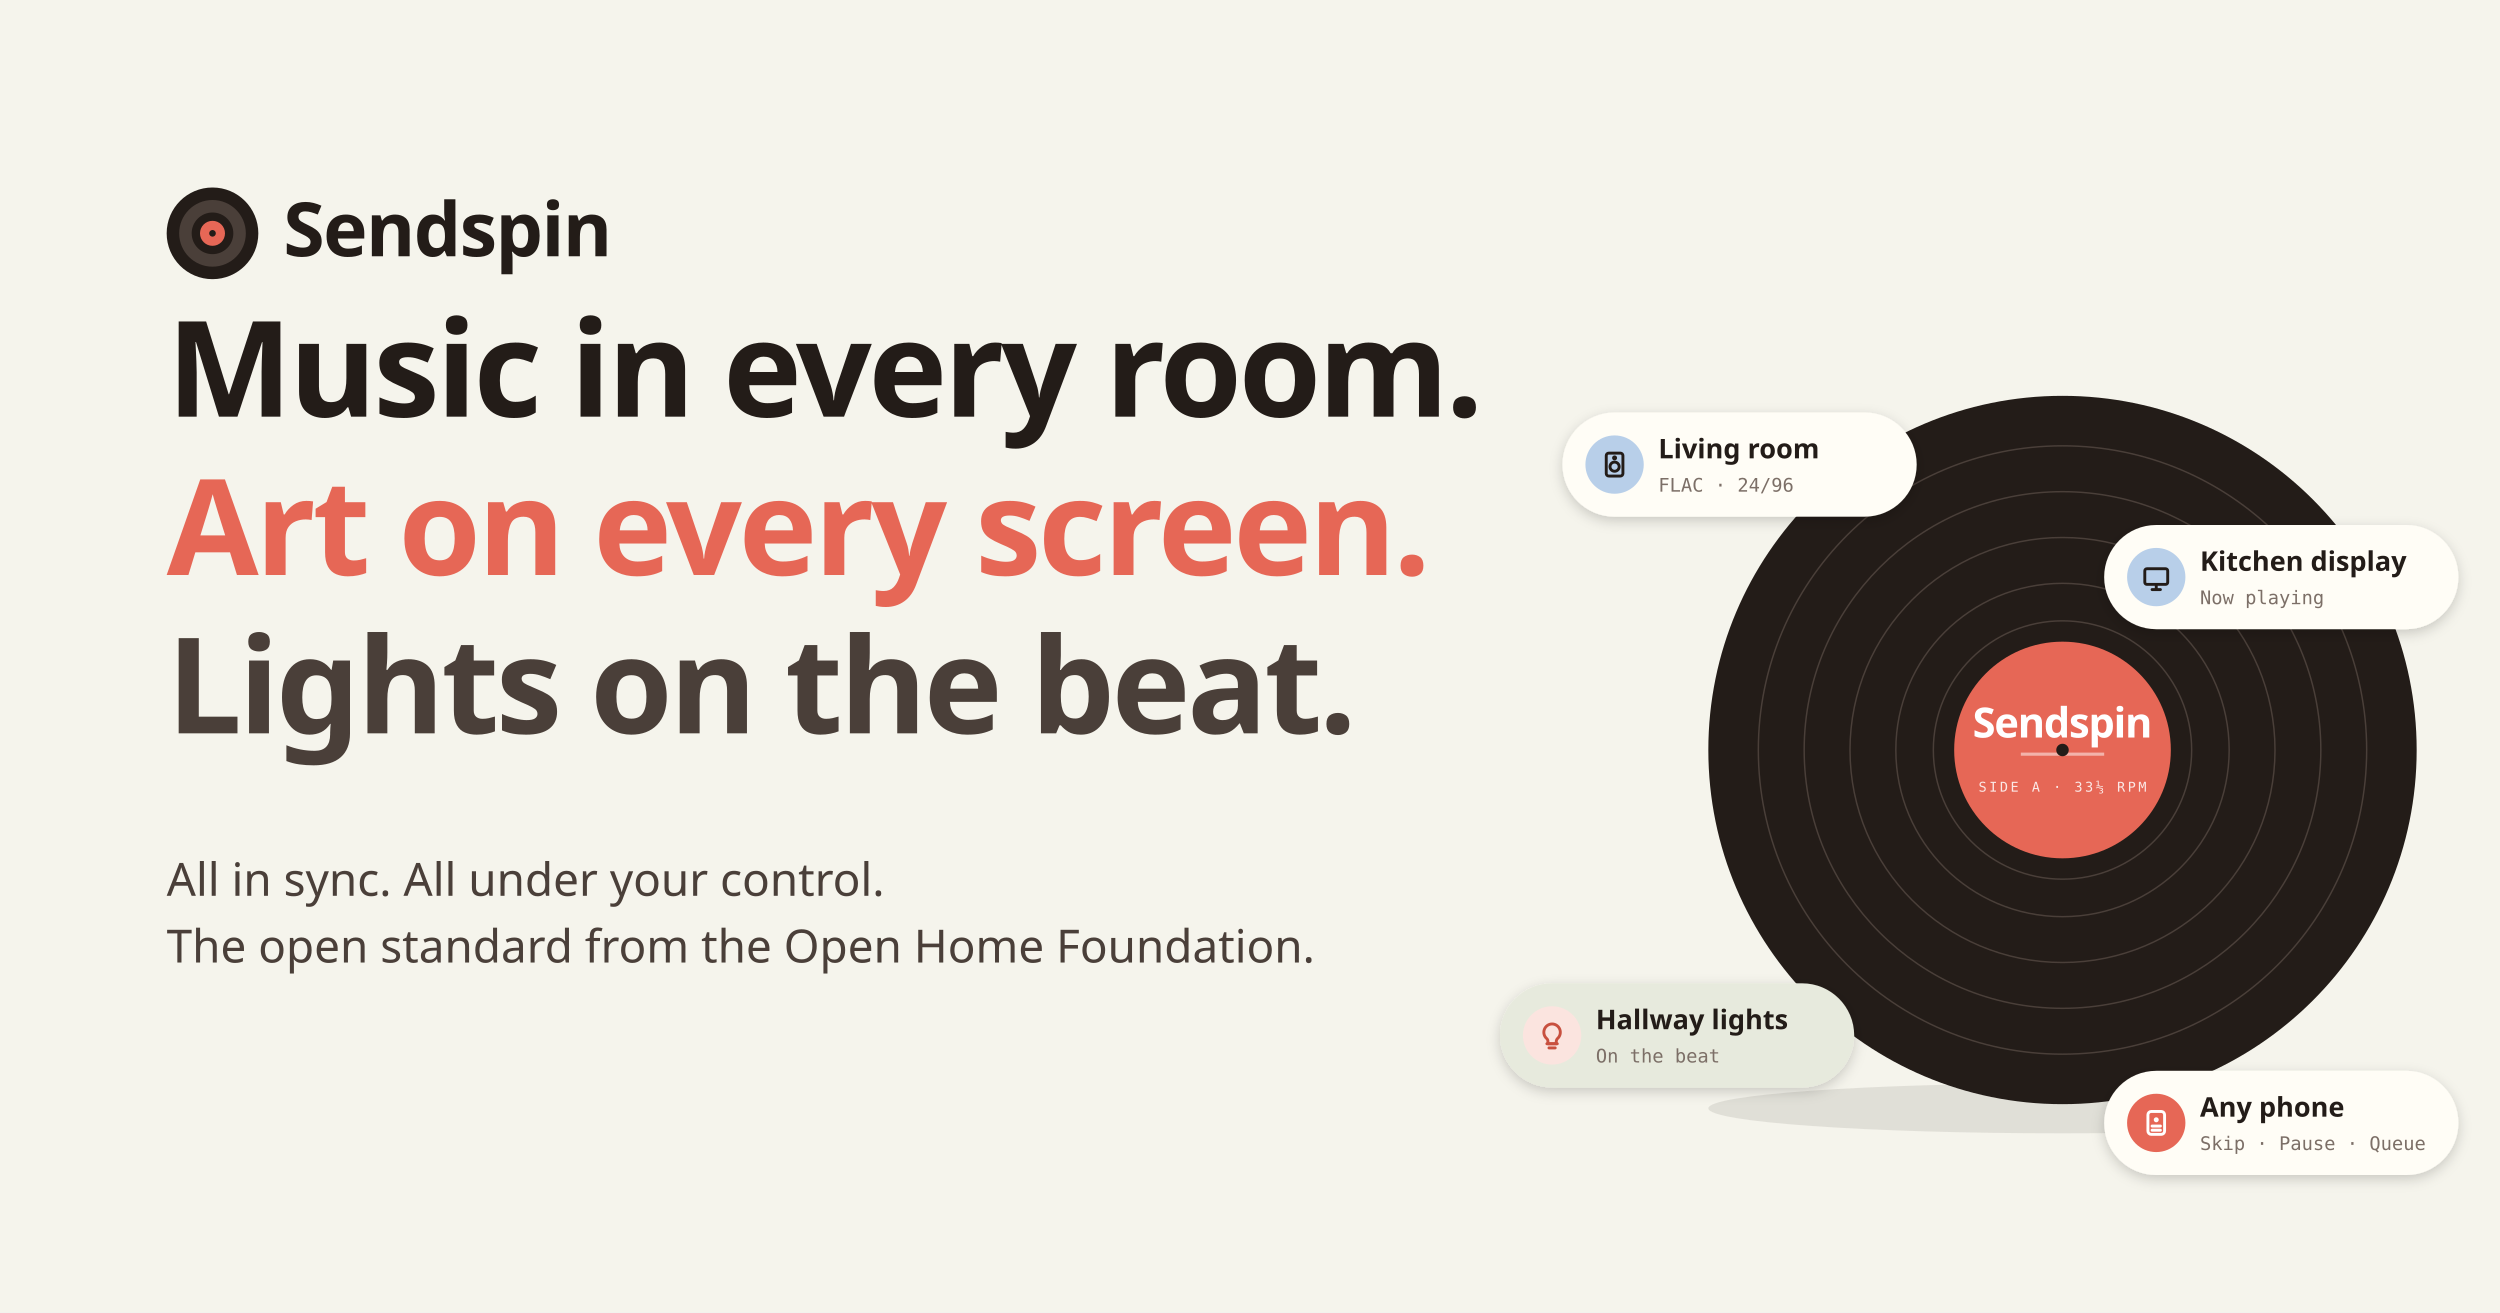
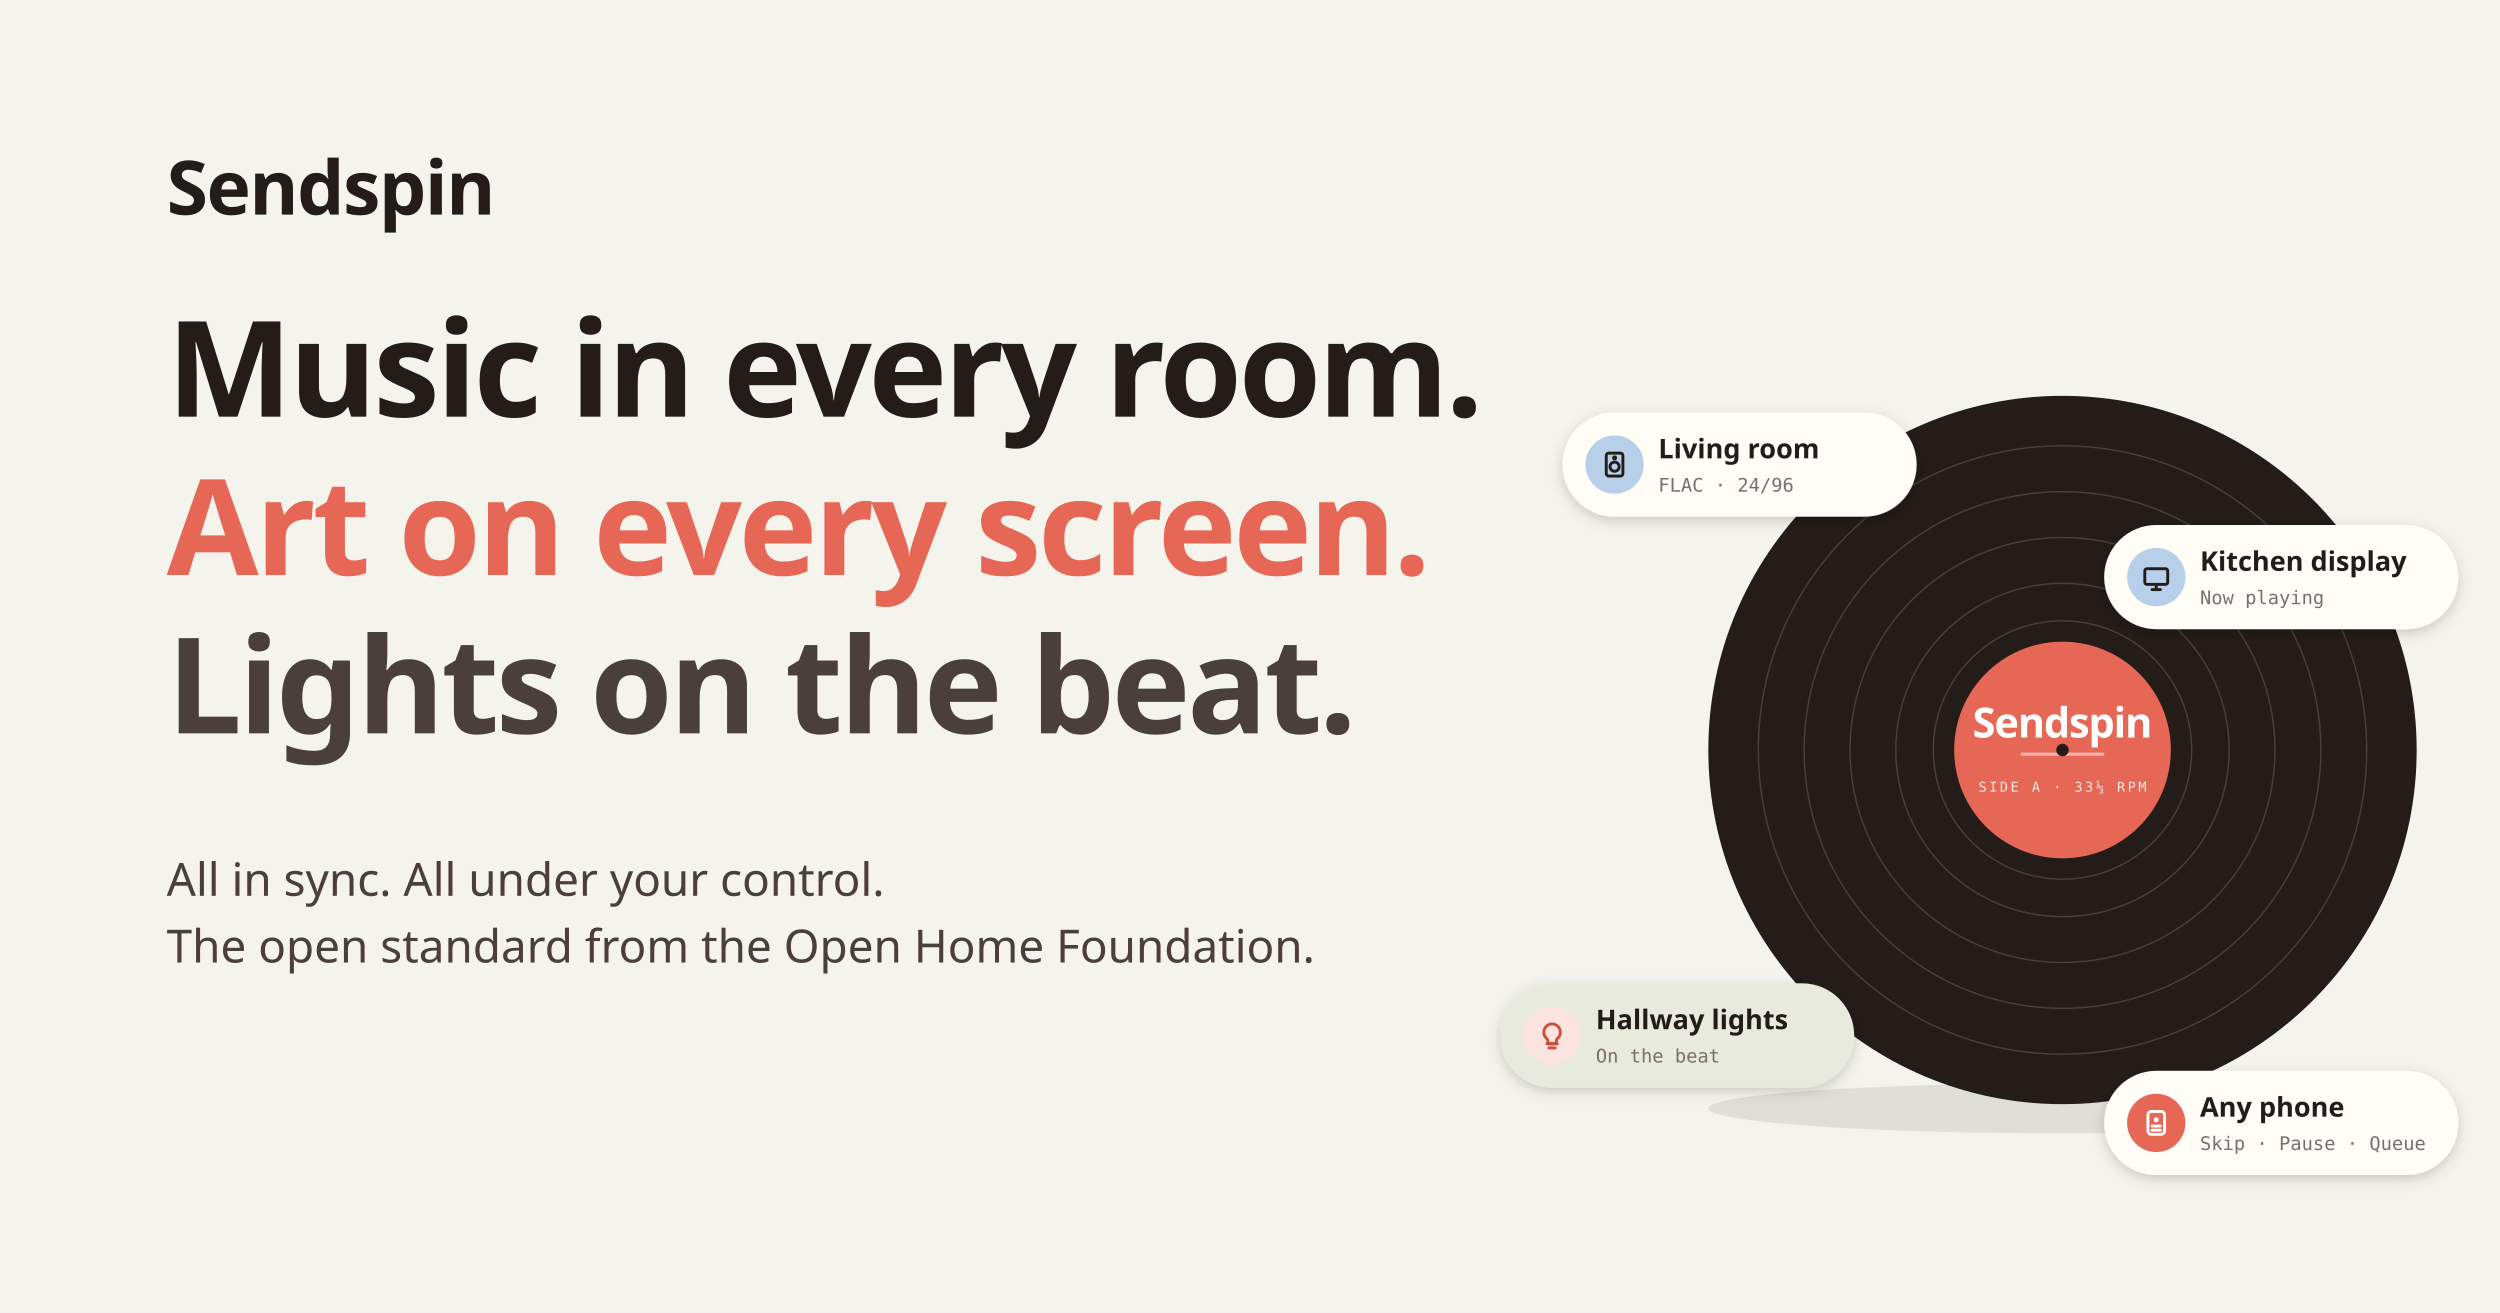
<svg xmlns="http://www.w3.org/2000/svg" width="1200" height="630" viewBox="0 0 1200 630">
  <defs>
    <style>
      .bg { fill: #F5F4EC; }
-       .h { font-family: 'Nunito', 'Avenir Next', sans-serif; font-weight: 900; font-size: 64px; letter-spacing: -1.6px; }
+       .h { font-family: 'Space Grotesk', ui-sans-serif, system-ui, sans-serif; font-weight: 700; font-size: 64px; letter-spacing: -1.6px; }
      .h-espresso { fill: #231C18; }
      .h-coral { fill: #E66756; }
      .h-soft { fill: #4A3F39; }
-       .sub { font-family: 'Nunito', 'Avenir Next', sans-serif; font-size: 22px; fill: #4A3F39; font-weight: 500; }
-       .beta-text { fill: #C8503F; font-family: 'Nunito', 'Avenir Next', sans-serif; font-weight: 600; font-size: 17px; }
-       .label-text { font-family: 'Nunito', 'Avenir Next', sans-serif; font-weight: 800; font-size: 20px; fill: #fff; letter-spacing: -0.6px; }
-       .wordmark { font-family: 'Nunito', 'Avenir Next', sans-serif; font-weight: 900; font-size: 36px; fill: #231C18; letter-spacing: -0.72px; }
-       .label-meta { font-family: 'DM Mono', 'Menlo', monospace; font-size: 6.5px; fill: #fff; letter-spacing: 1.2px; opacity: 0.85; }
+       .sub { font-family: 'Space Grotesk', ui-sans-serif, system-ui, sans-serif; font-size: 22px; fill: #4A3F39; font-weight: 500; }
+       .beta-text { fill: #C8503F; font-family: 'Space Grotesk', ui-sans-serif, system-ui, sans-serif; font-weight: 600; font-size: 17px; }
+       .label-text { font-family: 'Space Grotesk', ui-sans-serif, system-ui, sans-serif; font-weight: 700; font-size: 20px; fill: #fff; letter-spacing: -0.6px; }
+       .wordmark { font-family: 'Space Grotesk', ui-sans-serif, system-ui, sans-serif; font-weight: 700; font-size: 36px; fill: #231C18; letter-spacing: -0.72px; }
+       .label-meta { font-family: 'Space Mono', ui-monospace, monospace; font-size: 6.5px; fill: #fff; letter-spacing: 1.2px; opacity: 0.85; }
      .chip-bg { fill: #FFFDF6; }
-       .chip-text { font-family: 'Nunito', 'Avenir Next', sans-serif; font-weight: 700; font-size: 13px; fill: #231C18; }
-       .chip-meta { font-family: 'DM Mono', 'Menlo', monospace; font-size: 9px; fill: #7C6F67; }
+       .chip-text { font-family: 'Space Grotesk', ui-sans-serif, system-ui, sans-serif; font-weight: 700; font-size: 13px; fill: #231C18; }
+       .chip-meta { font-family: 'Space Mono', ui-monospace, monospace; font-size: 9px; fill: #7C6F67; }
      .chip-icon-bg-powder { fill: #B8CFE9; }
      .chip-icon-bg-wash { fill: #FBE4DF; }
      .chip-icon-bg-coral { fill: #E66756; }
    </style>
    <filter id="shadow" x="-20%" y="-20%" width="140%" height="140%">
      <feGaussianBlur in="SourceAlpha" stdDeviation="3" />
      <feOffset dx="0" dy="2" result="offsetblur" />
      <feComponentTransfer>
        <feFuncA type="linear" slope="0.18" />
      </feComponentTransfer>
      <feMerge>
        <feMergeNode />
        <feMergeNode in="SourceGraphic" />
      </feMerge>
    </filter>
  </defs>
  <rect class="bg" width="1200" height="630" />
-   <g transform="translate(80, 90)">
-     <circle cx="22" cy="22" r="22" fill="#231C18" />
-     <circle cx="22" cy="22" r="16" fill="#4A3F39" />
-     <circle cx="22" cy="22" r="10" fill="#231C18" />
-     <circle cx="22" cy="22" r="6" fill="#E66756" />
-     <circle cx="22" cy="22" r="1.6" fill="#231C18" />
-     <text x="56" y="33" class="wordmark">Sendspin</text>
+   <g transform="translate(80, 70)">
+     <text x="0" y="33" class="wordmark">Sendspin</text>
  </g>
  <text x="80" y="200" class="h h-espresso">Music in every room.</text>
  <text x="80" y="276" class="h h-coral">Art on every screen.</text>
  <text x="80" y="352" class="h h-soft">Lights on the beat.</text>
  <text x="80" y="430" class="sub">All in sync. All under your control.</text>
  <text x="80" y="462" class="sub">The open standard from the Open Home Foundation.</text>
  <g transform="translate(990, 360)">
    <ellipse cx="0" cy="172" rx="170" ry="12" fill="#231C18" opacity="0.10" />
    <circle r="170" fill="#231C18" />
    <circle r="146" fill="none" stroke="#4A3F39" stroke-width="0.7" />
    <circle r="124" fill="none" stroke="#4A3F39" stroke-width="0.7" />
    <circle r="102" fill="none" stroke="#4A3F39" stroke-width="0.7" />
    <circle r="80" fill="none" stroke="#4A3F39" stroke-width="0.7" />
    <circle r="62" fill="none" stroke="#4A3F39" stroke-width="0.7" />
    <circle r="52" fill="#E66756" />
    <text y="-6" text-anchor="middle" class="label-text">Sendspin</text>
    <line x1="-20" y1="2" x2="20" y2="2" stroke="rgba(255,255,255,0.5)" stroke-width="1.5" />
    <text y="20" text-anchor="middle" class="label-meta">SIDE A · 33⅓ RPM</text>
    <circle r="3" fill="#231C18" />
  </g>
  <g transform="translate(750, 198)">
    <rect width="170" height="50" rx="25" class="chip-bg" filter="url(#shadow)" />
    <circle cx="25" cy="25" r="14" class="chip-icon-bg-powder" />
    <g transform="translate(18, 18)" stroke="#231C18" stroke-width="1.4" fill="none" stroke-linecap="round" stroke-linejoin="round">
      <rect x="3" y="1.5" width="8" height="11" rx="1.2" />
      <circle cx="7" cy="8" r="2.2" />
      <circle cx="7" cy="3.8" r="0.5" fill="#231C18" />
    </g>
    <text x="46" y="22" class="chip-text">Living room</text>
    <text x="46" y="38" class="chip-meta">FLAC · 24/96</text>
  </g>
  <g transform="translate(1010, 252)">
    <rect width="170" height="50" rx="25" class="chip-bg" filter="url(#shadow)" />
    <circle cx="25" cy="25" r="14" class="chip-icon-bg-powder" />
    <g transform="translate(18, 18)" stroke="#231C18" stroke-width="1.4" fill="none" stroke-linecap="round" stroke-linejoin="round">
      <rect x="1.5" y="3" width="11" height="7.5" rx="1" />
      <line x1="5" y1="13" x2="9" y2="13" />
      <line x1="7" y1="11" x2="7" y2="13" />
    </g>
    <text x="46" y="22" class="chip-text">Kitchen display</text>
    <text x="46" y="38" class="chip-meta">Now playing</text>
  </g>
  <g transform="translate(720, 472)">
    <rect width="170" height="50" rx="25" fill="#E7EADD" filter="url(#shadow)" />
    <circle cx="25" cy="25" r="14" class="chip-icon-bg-wash" />
    <g transform="translate(18, 18)" stroke="#C8503F" stroke-width="1.4" fill="none" stroke-linecap="round" stroke-linejoin="round">
      <line x1="4.5" y1="11" x2="9.5" y2="11" />
      <line x1="5.5" y1="13" x2="8.5" y2="13" />
      <path d="M7 1.5a4 4 0 0 0-2.6 7c.5.4.6 1 .6 1.5V11h4V10c0-.5.2-1.1.6-1.5A4 4 0 0 0 7 1.5z" />
    </g>
    <text x="46" y="22" class="chip-text">Hallway lights</text>
    <text x="46" y="38" class="chip-meta">On the beat</text>
  </g>
  <g transform="translate(1010, 514)">
    <rect width="170" height="50" rx="25" class="chip-bg" filter="url(#shadow)" />
    <circle cx="25" cy="25" r="14" class="chip-icon-bg-coral" />
    <g transform="translate(18, 18)" stroke="#fff" stroke-width="1.4" fill="none" stroke-linecap="round" stroke-linejoin="round">
      <rect x="3" y="1.5" width="8" height="11" rx="1.6" />
      <circle cx="7" cy="5.5" r="0.5" fill="#fff" />
      <line x1="5" y1="8.5" x2="9" y2="8.5" />
      <line x1="5" y1="10.5" x2="9" y2="10.5" />
    </g>
    <text x="46" y="22" class="chip-text">Any phone</text>
    <text x="46" y="38" class="chip-meta">Skip · Pause · Queue</text>
  </g>
</svg>
